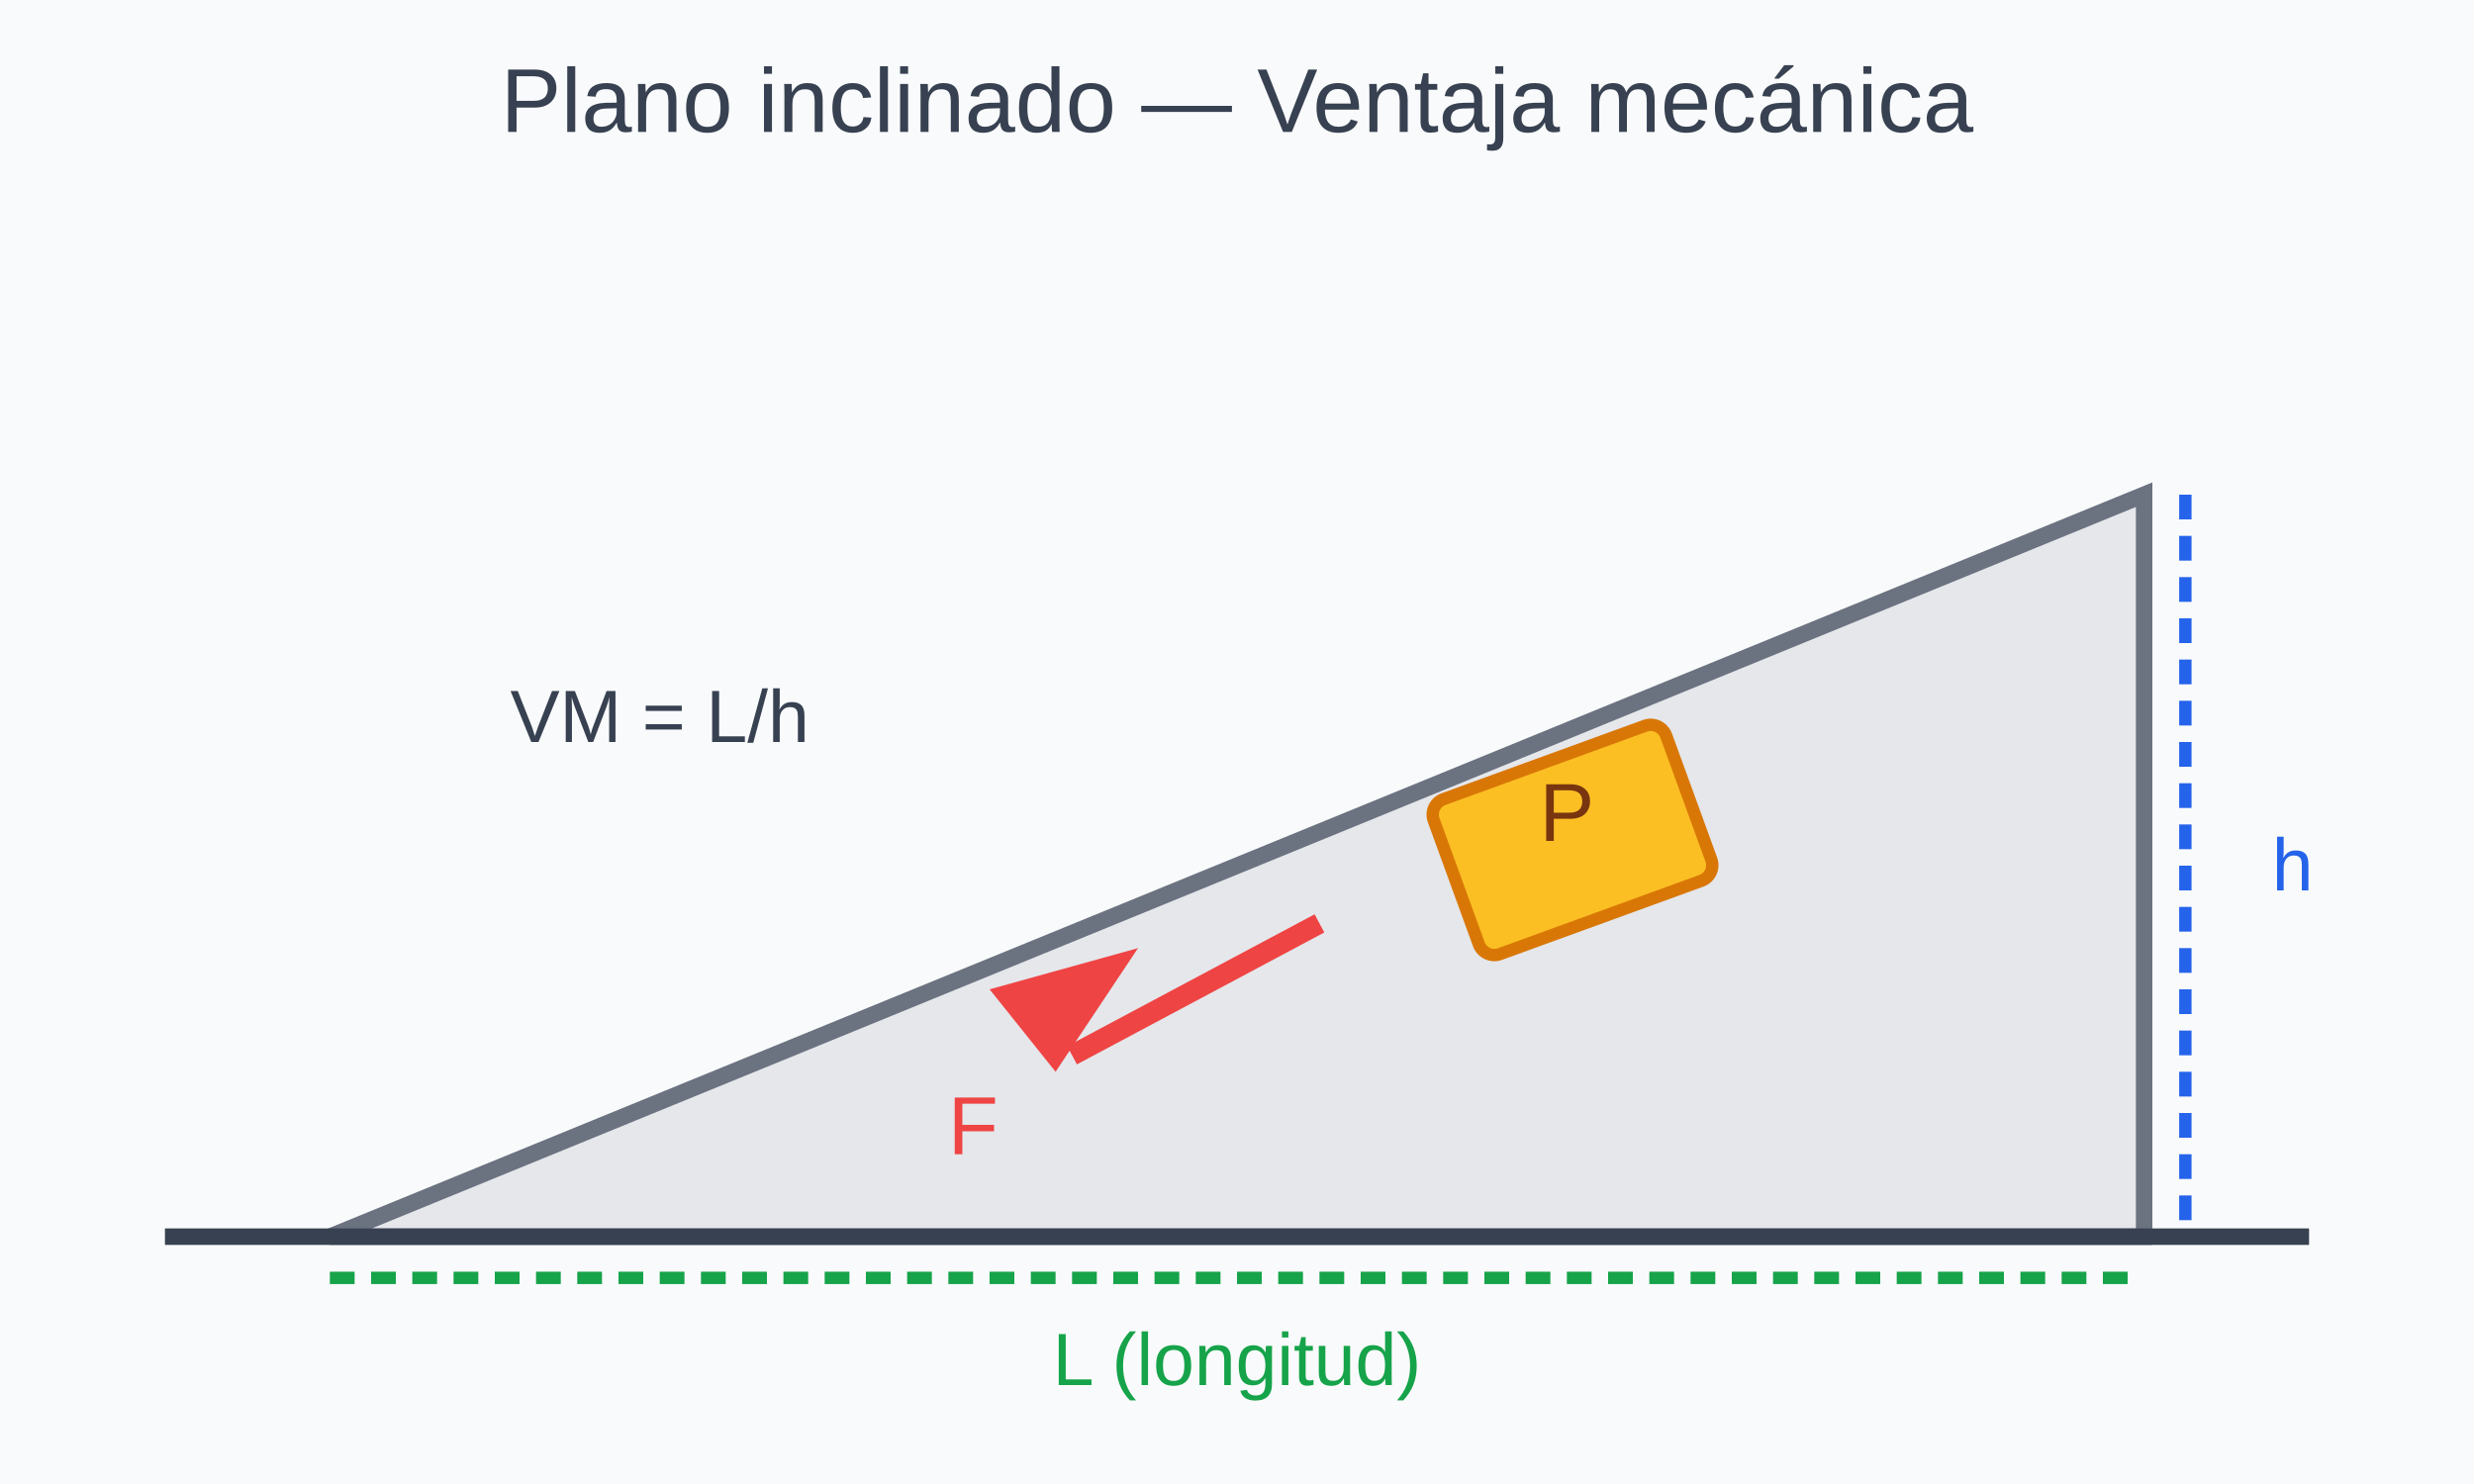
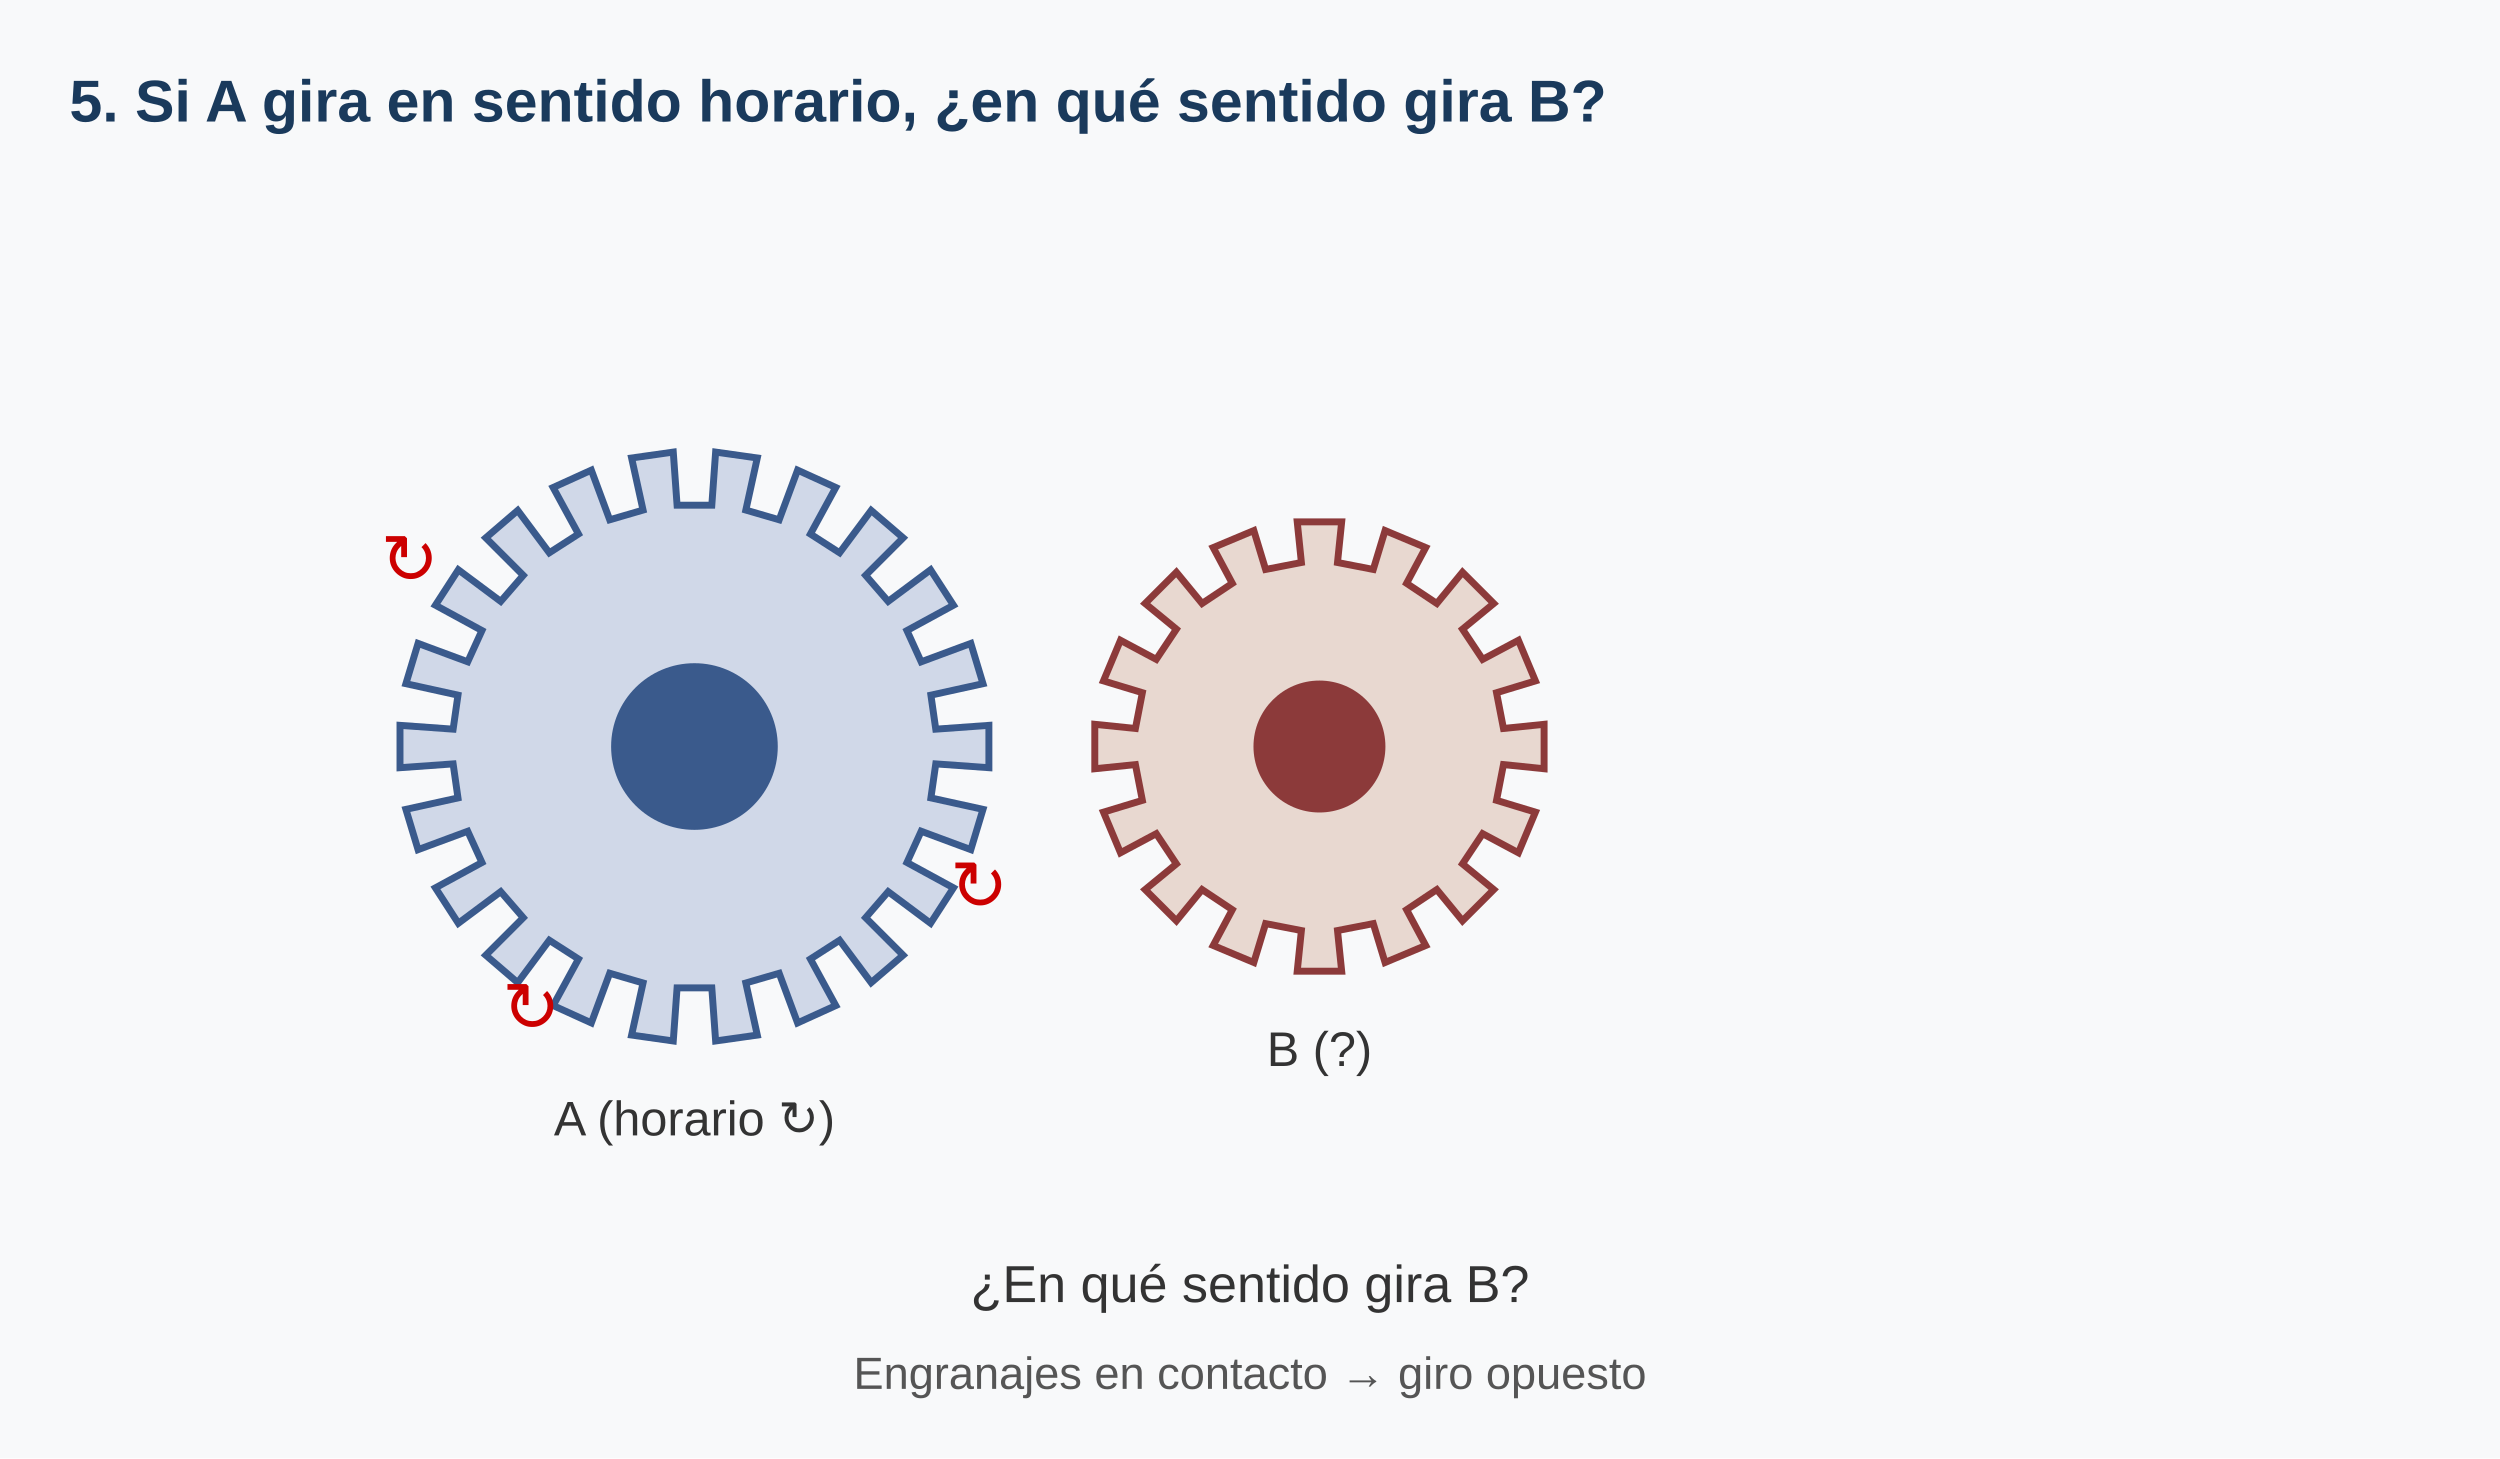
- <svg xmlns="http://www.w3.org/2000/svg" viewBox="0 0 300 180" width="300" height="180">
-   <rect width="300" height="180" fill="#f9fafb" />
-   <text x="150" y="16" text-anchor="middle" font-size="11" fill="#374151" font-family="Arial">Plano inclinado — Ventaja mecánica</text>
-   <polygon points="40,150 260,150 260,60" fill="#e5e7eb" stroke="#6b7280" stroke-width="2" />
-   <line x1="20" y1="150" x2="280" y2="150" stroke="#374151" stroke-width="2" />
-   <rect x="175" y="92" width="30" height="20" fill="#fbbf24" stroke="#d97706" stroke-width="1.5" rx="2" transform="rotate(-20,190,100)" />
-   <text x="190" y="102" text-anchor="middle" font-size="10" fill="#78350f" font-family="Arial">P</text>
-   <line x1="160" y1="112" x2="130" y2="128" stroke="#ef4444" stroke-width="2.5" />
-   <polygon points="128,130 138,115 120,120" fill="#ef4444" />
-   <text x="118" y="140" text-anchor="middle" font-size="10" fill="#ef4444" font-family="Arial">F</text>
-   <line x1="265" y1="60" x2="265" y2="150" stroke="#2563eb" stroke-width="1.5" stroke-dasharray="3,2" />
-   <text x="278" y="108" text-anchor="middle" font-size="9" fill="#2563eb" font-family="Arial">h</text>
-   <line x1="40" y1="155" x2="260" y2="155" stroke="#16a34a" stroke-width="1.5" stroke-dasharray="3,2" />
-   <text x="150" y="168" text-anchor="middle" font-size="9" fill="#16a34a" font-family="Arial">L (longitud)</text>
-   <text x="80" y="90" text-anchor="middle" font-size="9" fill="#374151" font-family="Arial">VM = L/h</text>
+ <svg xmlns="http://www.w3.org/2000/svg" width="720" height="420" viewBox="0 0 720 420">
+   <rect width="100%" height="100%" fill="#f8f9fa" />
+   <text x="20" y="35" font-family="Arial" font-size="17" font-weight="700" fill="#1a3a5c">5. Si A gira en sentido horario, ¿en qué sentido gira B?</text>
+   <polygon points="269.5,210.0 284.8,208.9 284.8,221.1 269.5,220.0 268.1,229.8 283.1,233.1 279.6,244.7 265.3,239.4 261.2,248.4 274.6,255.7 268.0,265.9 255.8,256.8 249.3,264.3 260.1,275.1 250.9,283.0 241.8,270.8 233.4,276.2 240.7,289.6 229.7,294.6 224.4,280.3 214.8,283.1 218.1,298.1 206.1,299.8 205.0,284.5 195.0,284.5 193.9,299.8 181.9,298.1 185.2,283.1 175.6,280.3 170.3,294.6 159.3,289.6 166.6,276.2 158.2,270.8 149.1,283.0 139.9,275.1 150.7,264.3 144.2,256.8 132.0,265.9 125.4,255.7 138.8,248.4 134.7,239.4 120.4,244.7 116.9,233.1 131.9,229.8 130.5,220.0 115.2,221.1 115.2,208.9 130.5,210.0 131.9,200.2 116.9,196.9 120.4,185.3 134.7,190.6 138.8,181.6 125.4,174.3 132.0,164.1 144.2,173.2 150.7,165.7 139.9,154.9 149.1,147.0 158.2,159.2 166.6,153.8 159.3,140.4 170.3,135.4 175.6,149.7 185.2,146.9 181.9,131.9 193.9,130.2 195.0,145.5 205.0,145.5 206.1,130.2 218.1,131.9 214.8,146.9 224.4,149.7 229.7,135.4 240.7,140.4 233.4,153.8 241.8,159.2 250.9,147.0 260.1,154.9 249.3,165.7 255.8,173.2 268.0,164.1 274.6,174.3 261.2,181.6 265.3,190.6 279.6,185.3 283.1,196.9 268.1,200.2" fill="#d0d8e8" stroke="#3a5a8c" stroke-width="2" />
+   <circle cx="200" cy="215" r="24" fill="#3a5a8c" />
+   <text x="200" y="327" font-family="Arial" font-size="14" text-anchor="middle" fill="#333">A (horario ↻)</text>
+   <polygon points="433.0,209.8 444.7,208.6 444.7,221.4 433.0,220.2 431.0,230.5 442.2,233.9 437.3,245.6 427.0,240.1 421.2,248.8 430.2,256.2 421.2,265.2 413.8,256.2 405.1,262.0 410.6,272.3 398.9,277.2 395.5,266.0 385.2,268.0 386.4,279.7 373.6,279.7 374.8,268.0 364.5,266.0 361.1,277.2 349.4,272.3 354.9,262.0 346.2,256.2 338.8,265.2 329.8,256.2 338.8,248.8 333.0,240.1 322.7,245.6 317.8,233.9 329.0,230.5 327.0,220.2 315.3,221.4 315.3,208.6 327.0,209.8 329.0,199.5 317.8,196.1 322.7,184.4 333.0,189.9 338.8,181.2 329.8,173.8 338.8,164.8 346.2,173.8 354.9,168.0 349.4,157.7 361.1,152.8 364.5,164.0 374.8,162.0 373.6,150.3 386.4,150.3 385.2,162.0 395.5,164.0 398.9,152.8 410.6,157.7 405.1,168.0 413.8,173.8 421.2,164.8 430.2,173.8 421.2,181.2 427.0,189.9 437.3,184.4 442.2,196.1 431.0,199.5" fill="#e8d8d0" stroke="#8c3a3a" stroke-width="2" />
+   <circle cx="380" cy="215" r="19" fill="#8c3a3a" />
+   <text x="380" y="307" font-family="Arial" font-size="14" text-anchor="middle" fill="#333">B (?)</text>
+   <text x="282" y="262" font-family="Arial" font-size="20" text-anchor="middle" fill="#c00">↻</text>
+   <text x="153" y="297" font-family="Arial" font-size="20" text-anchor="middle" fill="#c00">↻</text>
+   <text x="118" y="168" font-family="Arial" font-size="20" text-anchor="middle" fill="#c00">↻</text>
+   <text x="360" y="375" font-family="Arial" font-size="15" text-anchor="middle" fill="#333" font-weight="normal">¿En qué sentido gira B?</text>
+   <text x="360" y="400" font-family="Arial" font-size="13" text-anchor="middle" fill="#555" font-weight="normal">Engranajes en contacto → giro opuesto</text>
</svg>
